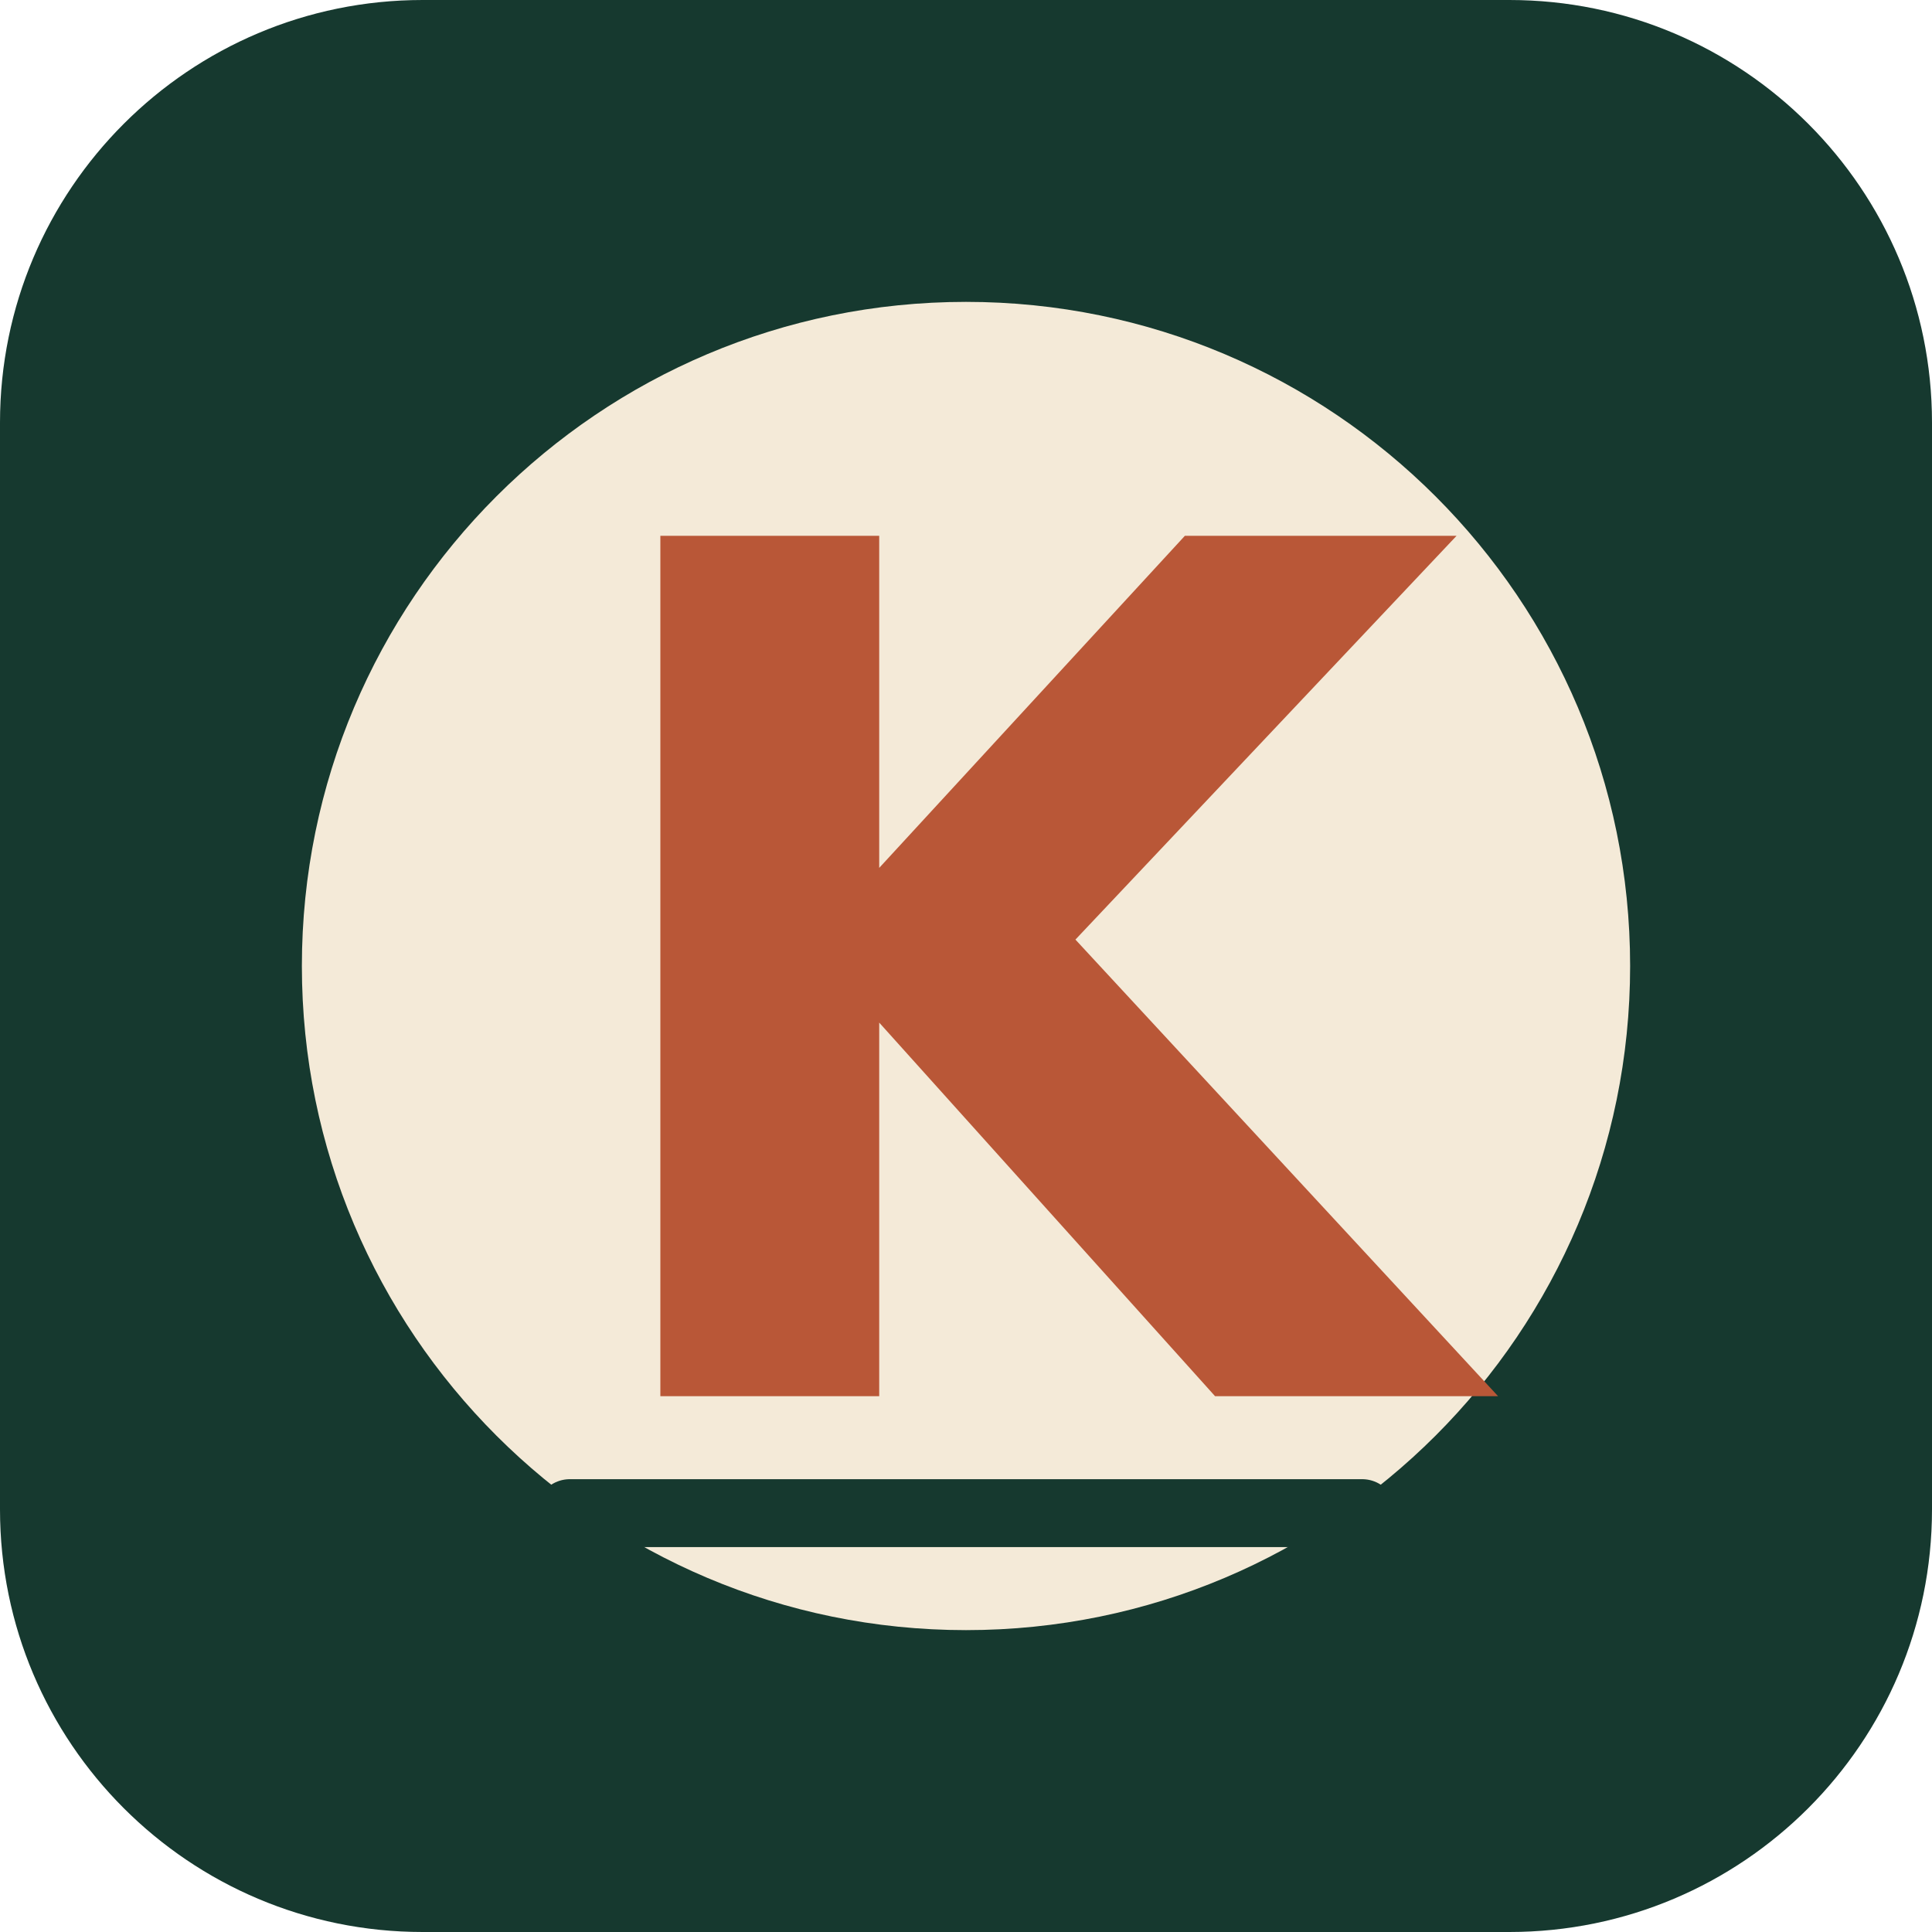
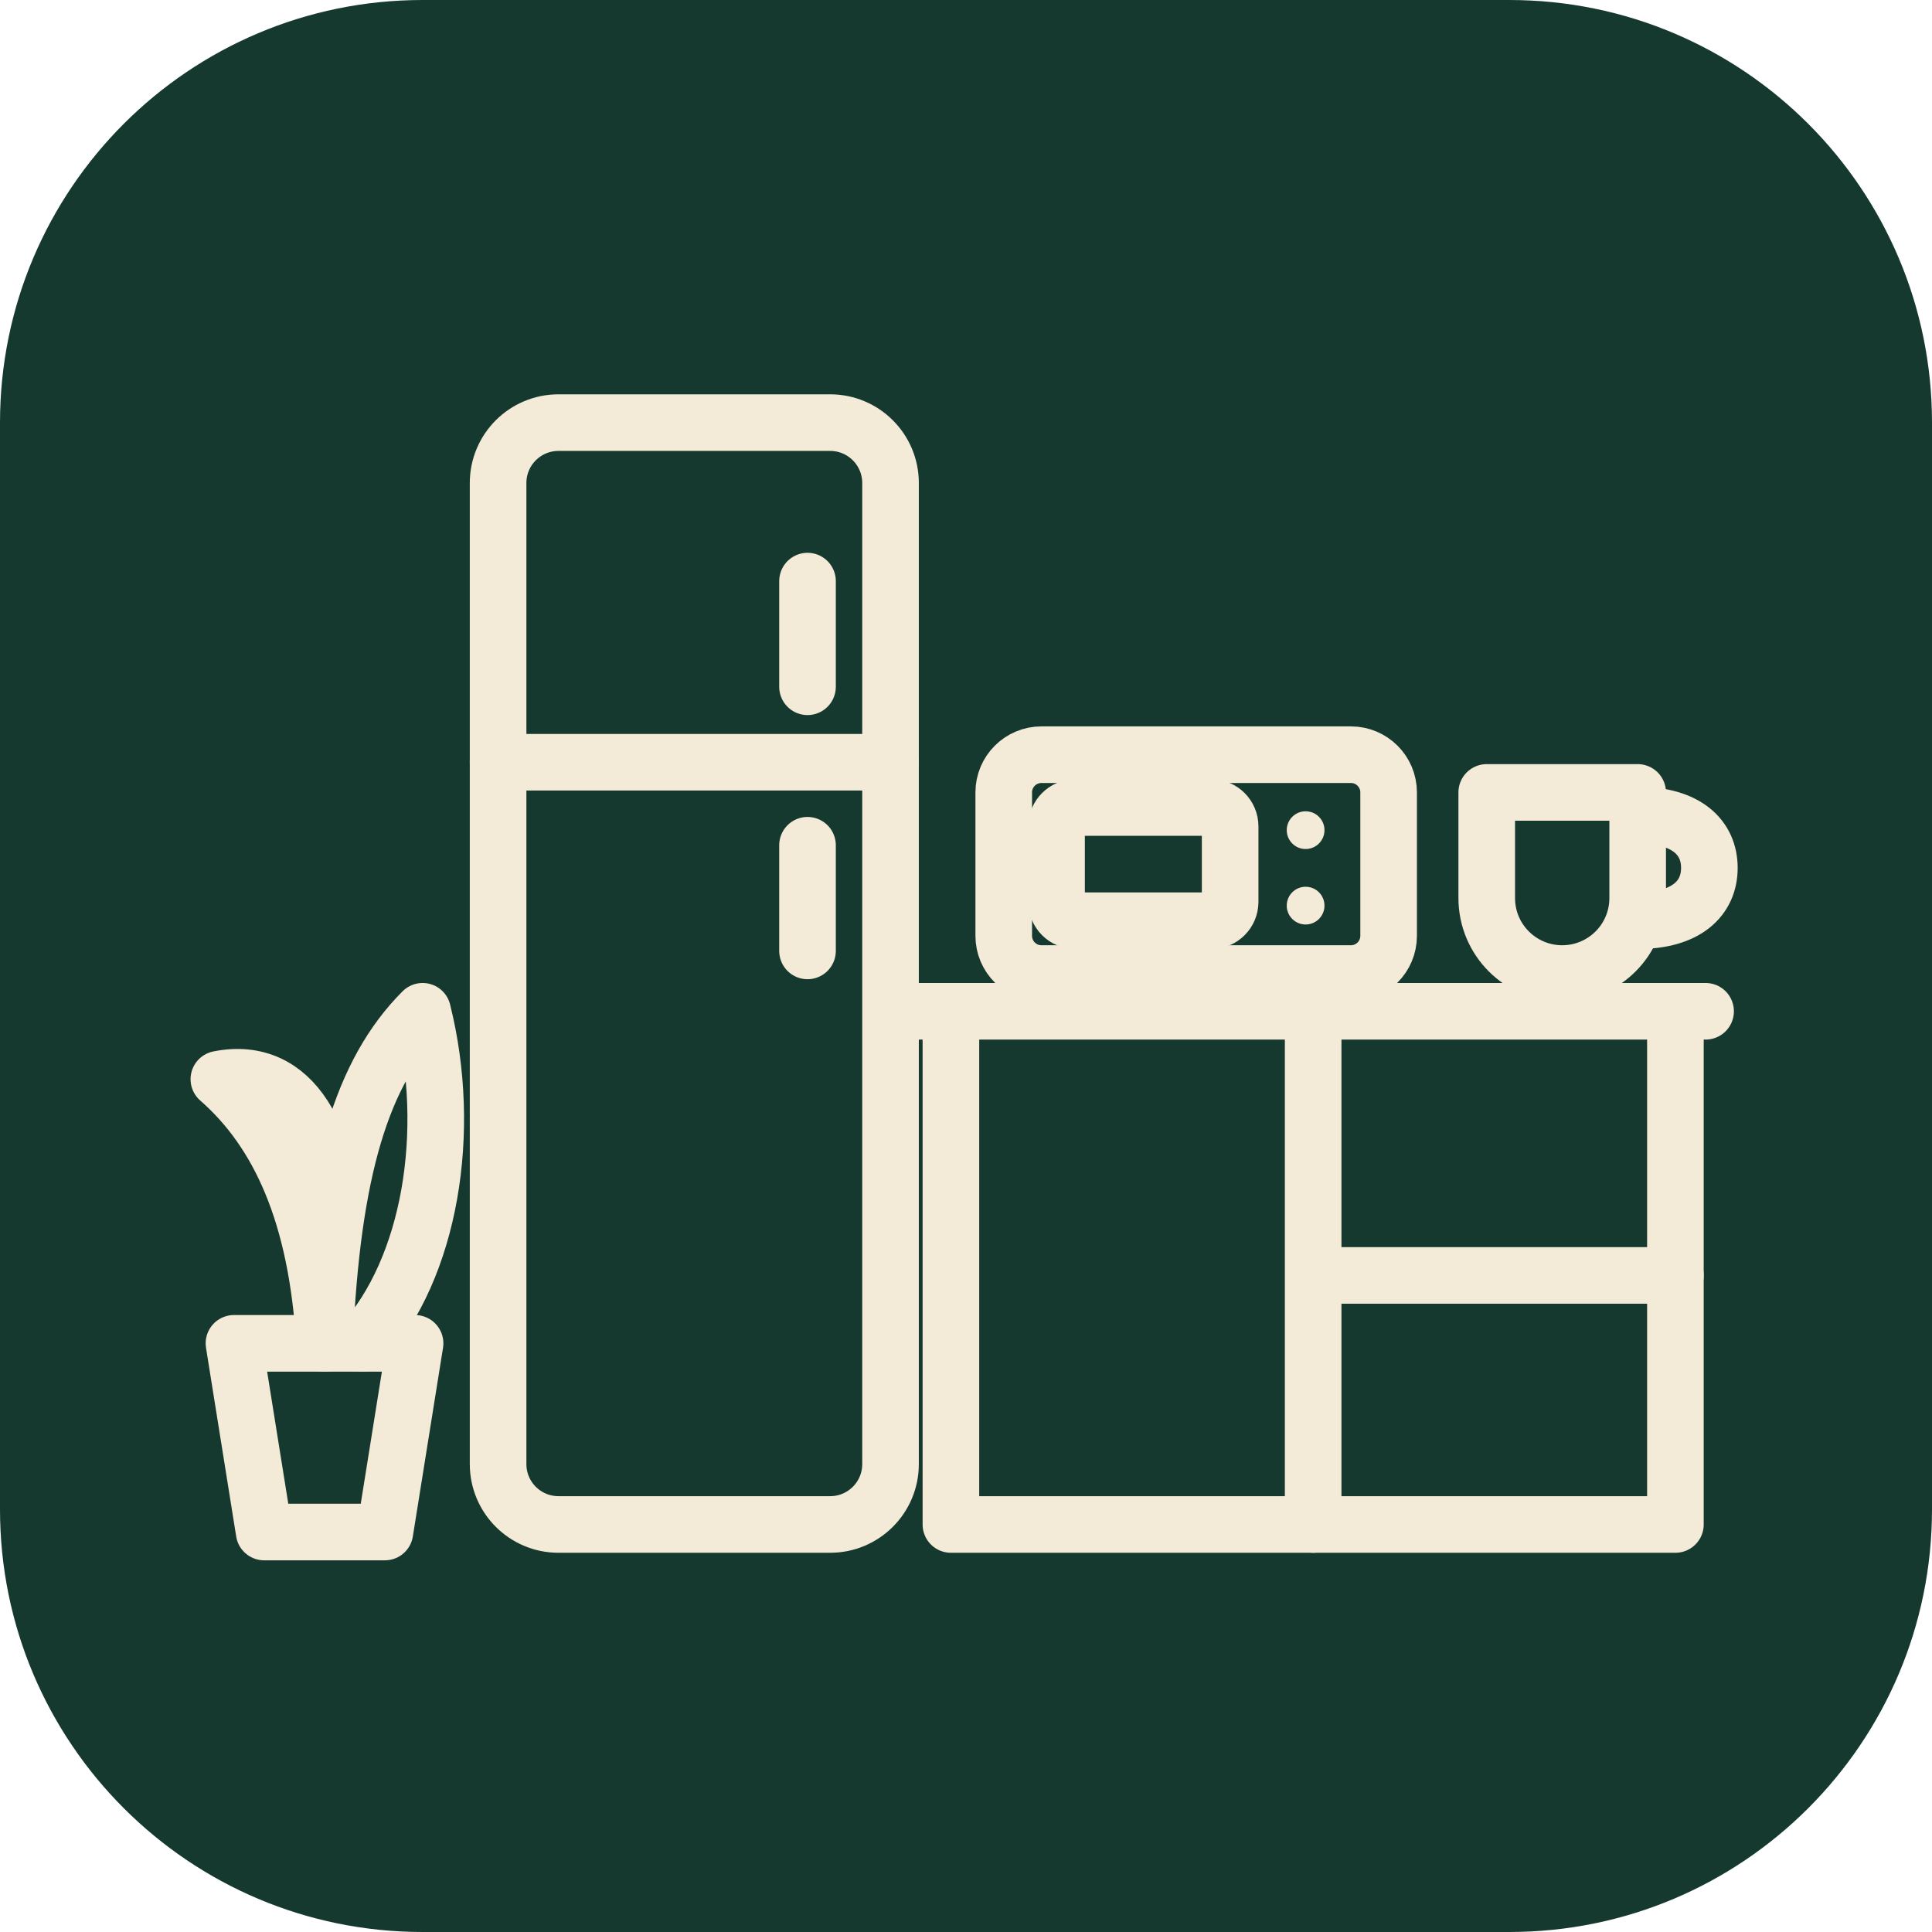
- <svg xmlns="http://www.w3.org/2000/svg" viewBox="0 0 512 512">
+ <svg xmlns="http://www.w3.org/2000/svg" viewBox="0 0 512 512" role="img" aria-label="Kitchen">
  <rect width="512" height="512" rx="112" fill="#16392f" />
-   <circle cx="256" cy="256" r="176" fill="#f4ead8" />
-   <path d="M175 142h58v88l81-88h72l-101 107 112 121h-75l-89-99v99h-58V142Z" fill="#b95737" />
-   <path d="M151 401h210" stroke="#16392f" stroke-width="18" stroke-linecap="round" />
+   <g fill="none" stroke="#f4ead8" stroke-width="15" stroke-linecap="round" stroke-linejoin="round">
+     <path d="M62 356h48l-8 50H70l-8-50Z" />
+     <path d="M86 356c-2-34-12-56-28-70 20-4 30 16 30 42" />
+     <path d="M86 356c2-46 10-72 26-88 8 32 2 68-16 88" />
+     <rect x="132" y="112" width="104" height="292" rx="16" />
+     <path d="M132 202h104" />
+     <path d="M214 154v28M214 224v28" />
+     <path d="M240 268h212" />
+     <path d="M252 268v136h192V268" />
+     <path d="M348 272v132M348 338h96" />
+     <rect x="266" y="200" width="102" height="58" rx="10" />
+     <rect x="280" y="214" width="46" height="30" rx="5" />
+     <path d="M394 210h40v28a20 20 0 0 1-40 0v-28Z" />
+     <path d="M434 216c13 0 19 6 19 14s-6 14-19 14" />
+   </g>
+   <g fill="#f4ead8">
+     <circle cx="346" cy="220" r="5" />
+     <circle cx="346" cy="240" r="5" />
+   </g>
</svg>
